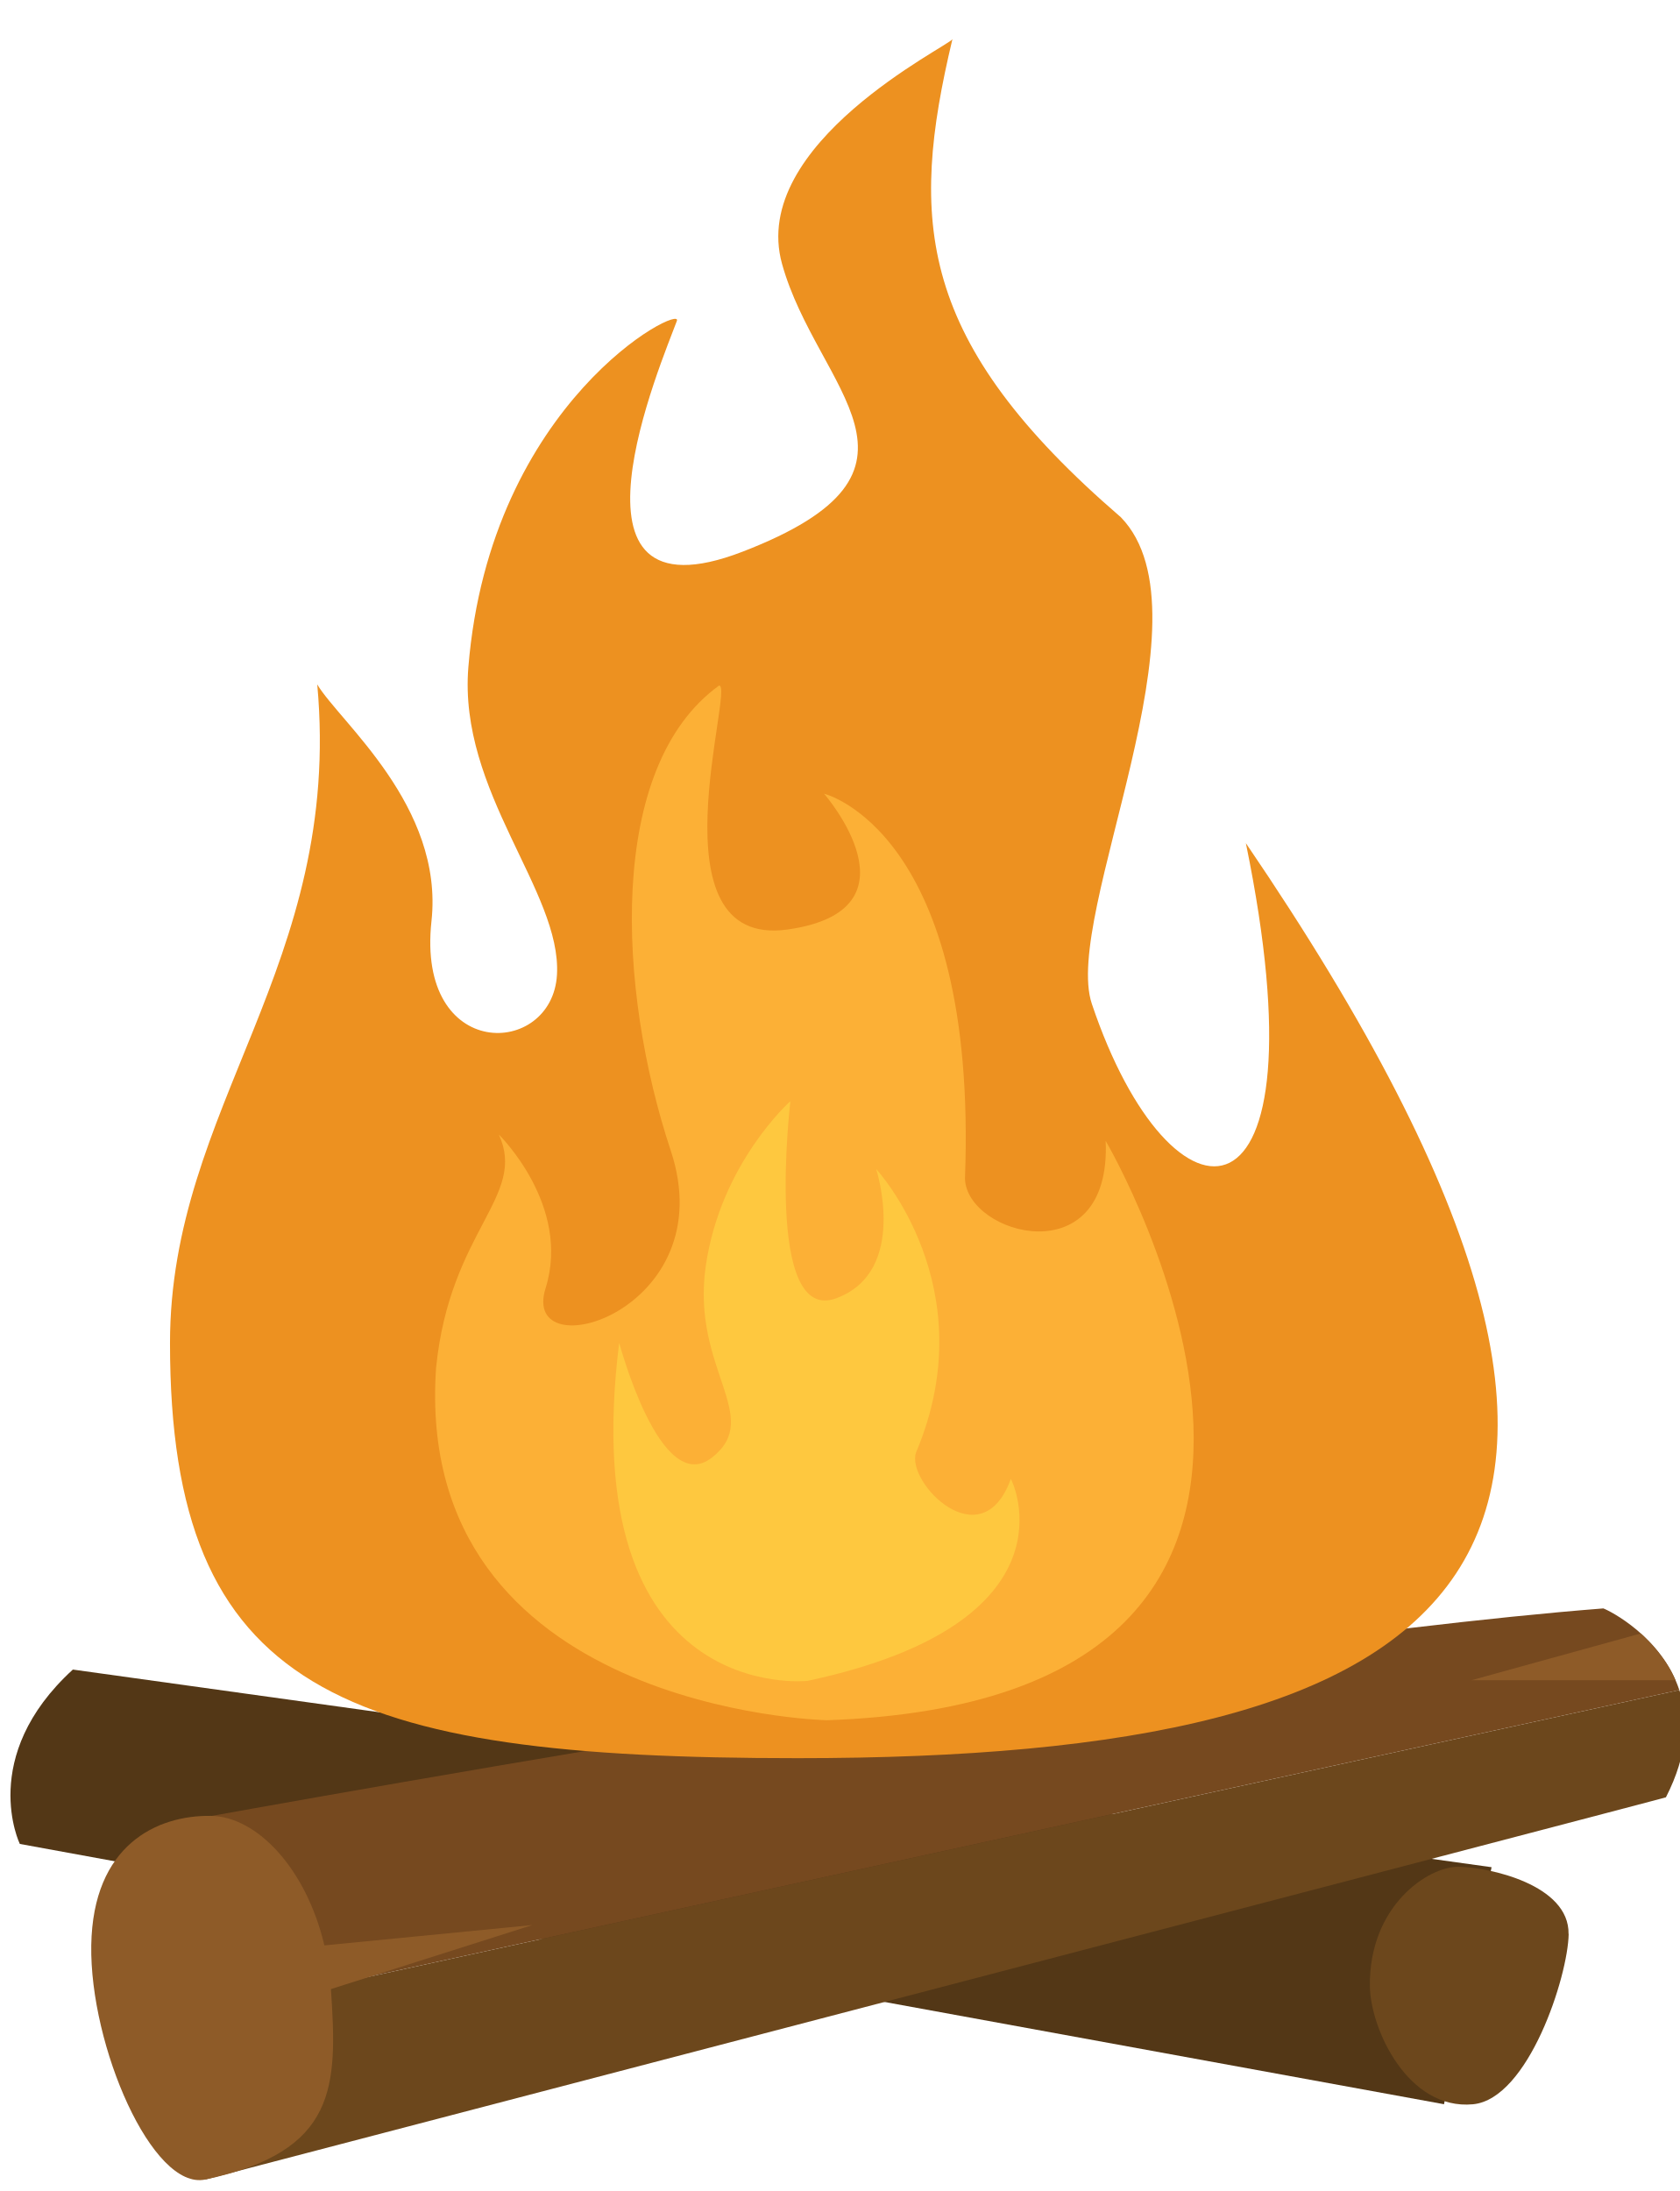
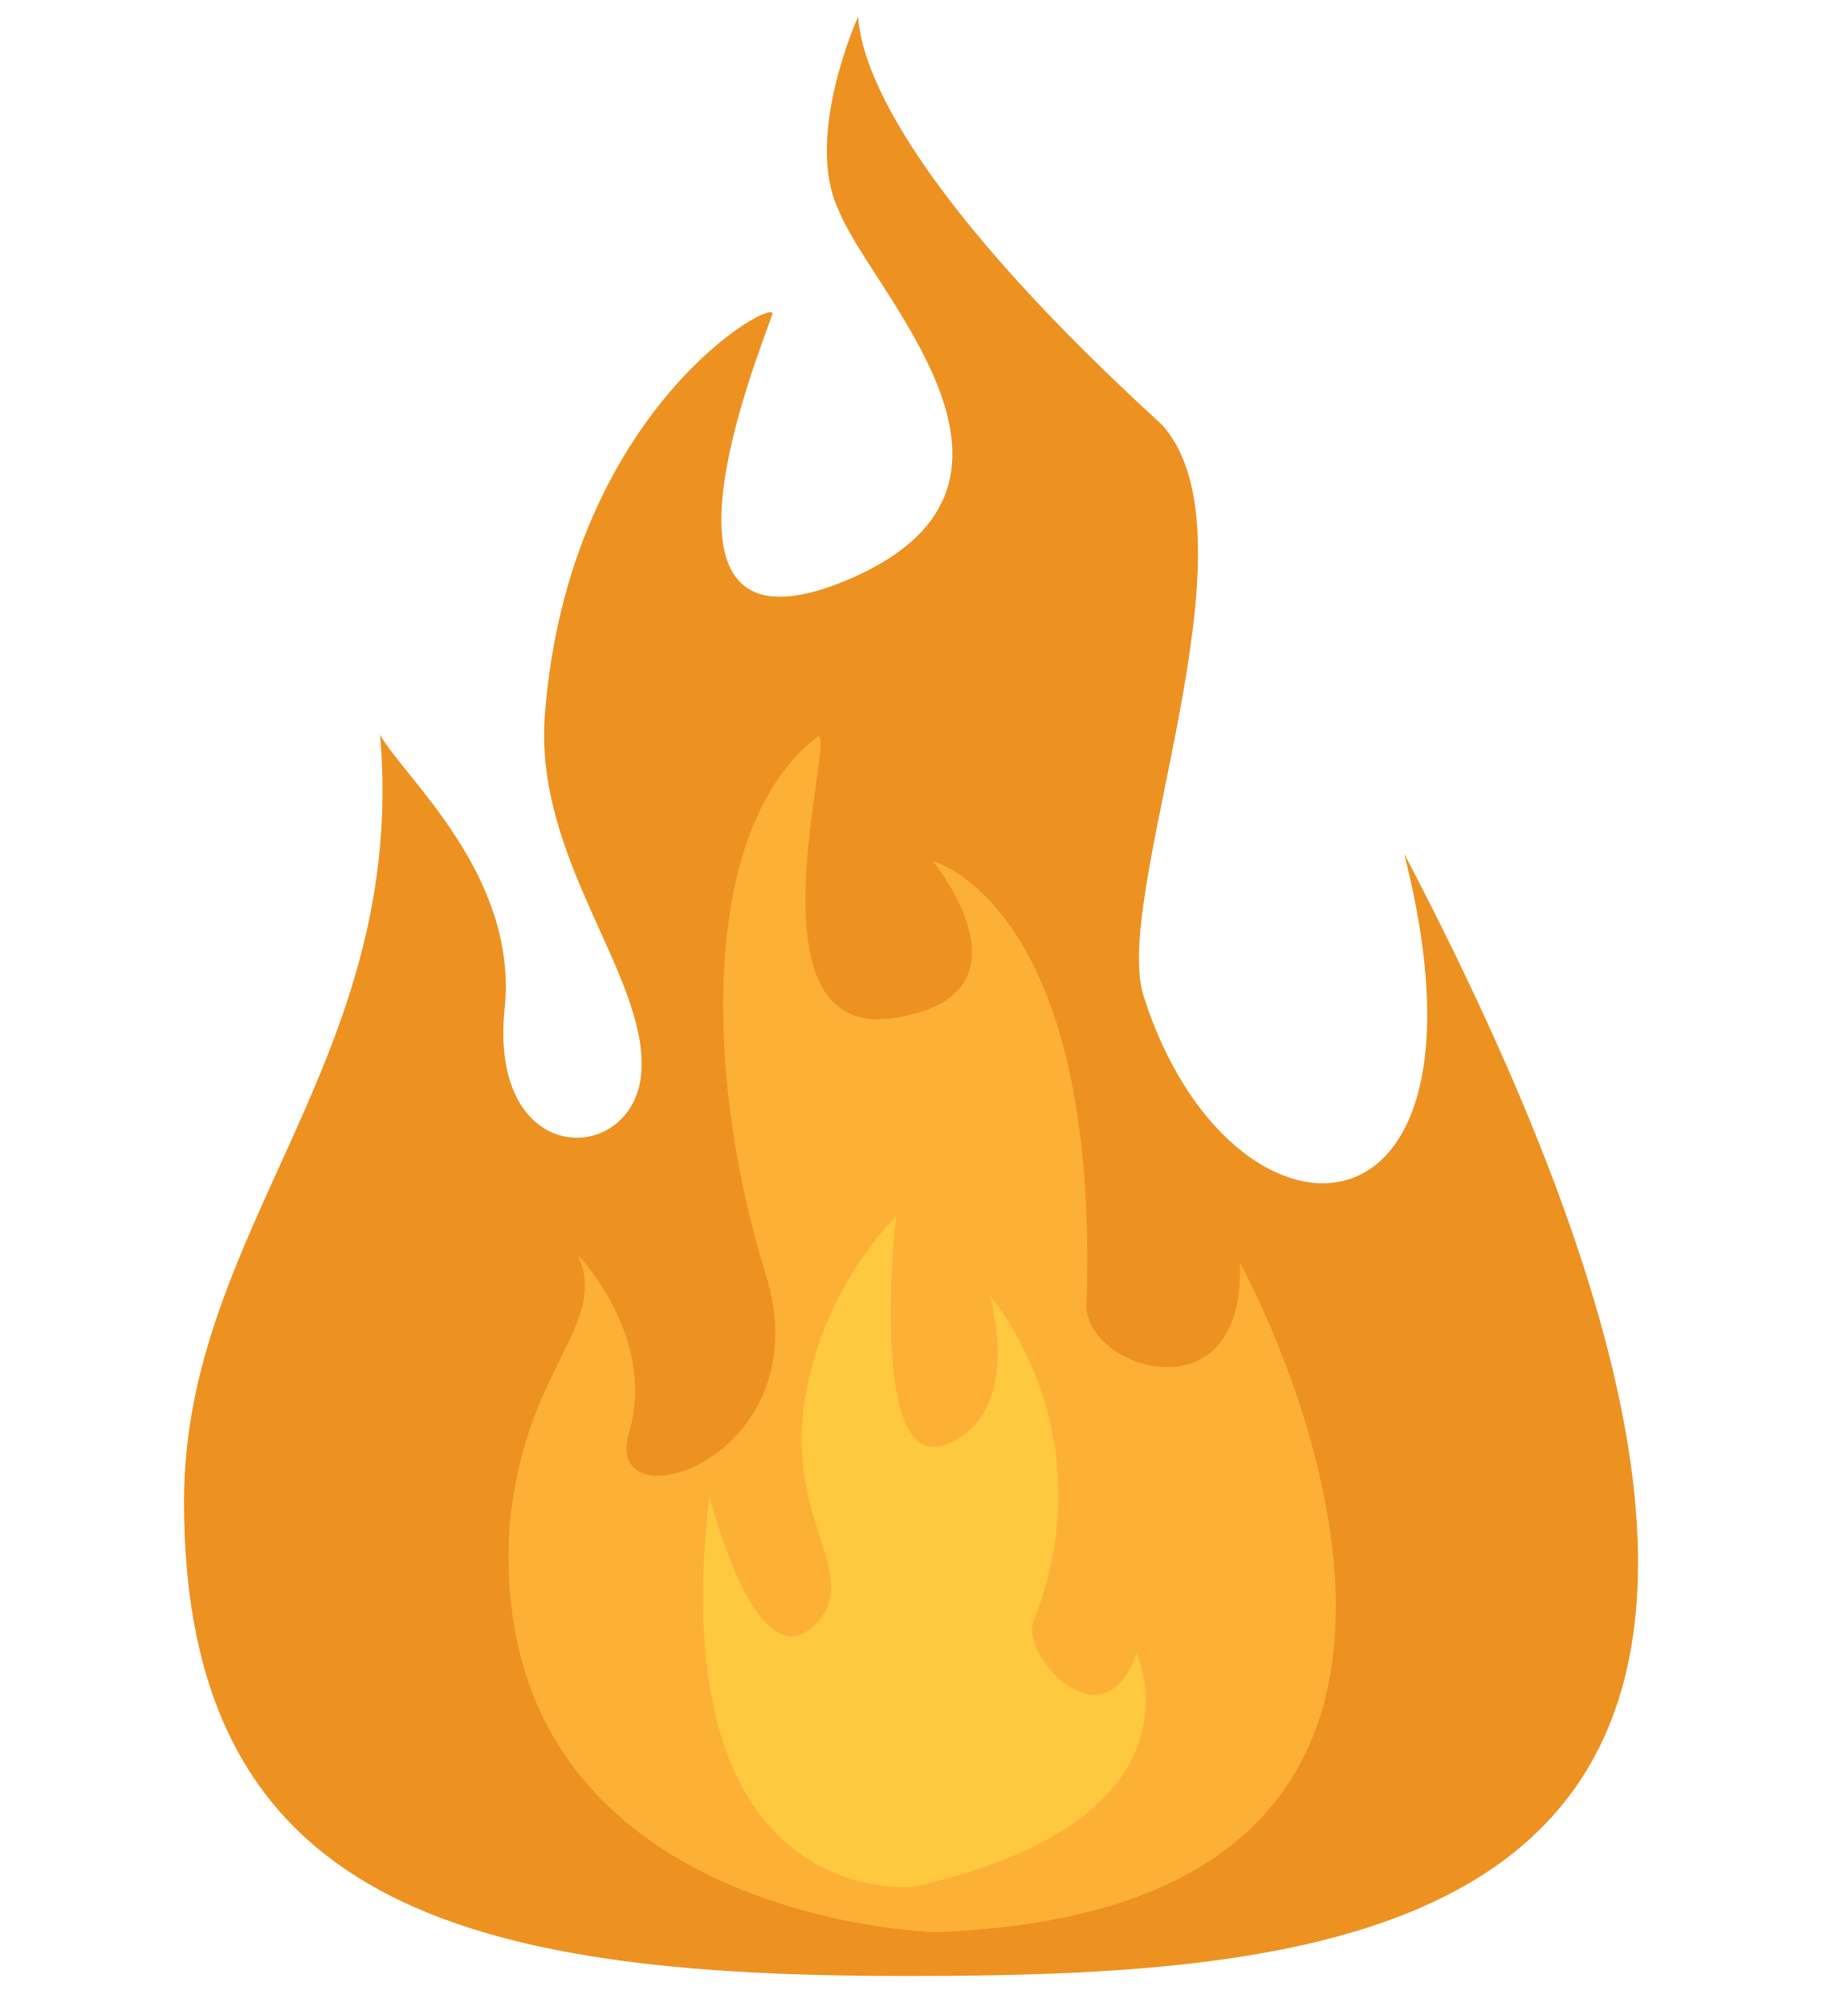
- <svg xmlns="http://www.w3.org/2000/svg" viewBox="0 0 115 150" fill="none">
-   <path d="M4.994 114.302L102.119 127.832L98.864 144.059L1.357 126.239C1.357 126.239 -1.541 120.273 4.987 114.302L4.994 114.302Z" fill="#533716" />
-   <path d="M114.056 123.048C114.173 123.05 14.059 149.214 14.059 149.214L12.628 138.096L114.975 115.703C115.616 117.623 115.585 120.067 114.056 123.048Z" fill="#6C471C" />
-   <path d="M114.973 115.703L12.626 138.096L10.936 124.965C10.936 124.965 78.393 112.576 109.77 110.115C110.204 110.27 113.776 112.075 114.973 115.703Z" fill="#76491F" />
-   <path d="M114.706 115.031C114.161 113.651 112.884 112.318 112.333 111.831L100.742 115.031H114.706Z" fill="#8E5B28" />
-   <path d="M22.656 136.176C23.111 142.869 23.097 147.286 14.056 149.214C10.429 149.986 6.14 140.058 6.248 133.185C6.357 126.311 10.739 124.26 14.45 124.318C17.595 124.368 20.969 127.927 22.208 133.185L36.449 131.793L22.656 136.176Z" fill="#8E5B28" />
-   <path d="M107.398 132.396C107.351 135.316 104.636 143.7 100.849 144.062C96.389 144.483 93.825 138.902 93.787 135.98C93.722 130.473 97.789 127.77 99.866 127.803C101.943 127.836 107.444 129.025 107.39 132.402L107.398 132.396Z" fill="#6C471C" />
-   <path d="M54.612 120.368C23.376 120.368 11.638 115.816 11.639 91.953C11.637 75.717 23.48 66.12 21.72 46.856C23.224 49.401 30.4 55.166 29.541 63.06C28.488 72.721 37.814 72.418 38.133 66.728C38.451 61.038 31.37 54.205 32.066 45.677C33.556 27.428 46.807 20.746 46.341 21.969C45.356 24.657 37.491 42.918 50.835 37.771C65.3 32.192 55.939 26.697 53.542 18.067C51.254 9.831 64.977 3.143 65.207 2.682C62.234 15.15 62.767 23.365 76.739 35.412C83.261 42.123 72.715 62.661 74.752 68.725C80.184 84.895 90.951 85.229 85.297 57.723C119.222 107.54 99.967 120.368 54.612 120.368Z" fill="#ED9120" />
-   <path d="M56.538 117.767C56.538 117.767 28.251 117.095 29.855 93.658C30.793 84.22 36.107 81.917 34.152 77.672C34.152 77.672 39.13 82.533 37.351 88.201C35.572 93.868 49.571 89.763 45.922 78.771C42.273 67.779 41.51 52.507 49.23 46.934C50.353 46.839 44.45 64.963 53.911 63.637C63.371 62.312 56.419 54.337 56.419 54.337C56.419 54.337 66.961 56.898 66.066 80.684C66.164 84.555 76.113 87.332 75.698 78.104C75.914 78.452 97.892 116.377 56.538 117.774L56.538 117.767Z" fill="#FCB036" />
-   <path d="M55.279 115.076C55.279 115.076 39.302 116.832 42.389 91.944C42.391 91.831 45.172 102.578 48.741 99.79C52.31 97.002 47.306 93.735 48.318 86.686C49.33 79.638 54.113 75.387 54.113 75.387C54.113 75.387 52.298 90.731 57.266 88.878C62.233 87.026 59.989 80.038 59.989 80.038C59.989 80.038 67.5 88.127 62.715 99.442C62.011 101.482 67.204 106.803 69.204 101.251C69.313 101.365 73.993 111.081 55.286 115.076L55.279 115.076Z" fill="#FEC83F" />
+ <svg xmlns="http://www.w3.org/2000/svg" width="116" height="126" viewBox="0 0 116 126" fill="none">
+   <path d="M56.754 124.054C29.188 124.054 11.552 119.578 11.552 94.283C11.55 77.072 25.622 66.551 23.862 46.131C25.366 48.829 32.541 54.94 31.683 63.307C30.63 73.548 39.956 73.228 40.275 67.196C40.593 61.164 33.512 53.921 34.208 44.881C35.698 25.538 48.949 18.454 48.483 19.751C47.498 22.6 39.633 41.957 52.977 36.501C67.442 30.587 54.708 18.426 52.653 13.196C50.444 8.615 53.87 1.045 53.873 1.045C54.159 5.509 58.948 13.868 72.921 26.638C79.442 33.752 69.756 56.092 71.793 62.52C77.192 79.557 94.713 79.35 88.155 53.587C123.371 120.886 88.155 124.054 56.754 124.054Z" fill="#ED9120" />
+   <path d="M58.679 121.298C58.679 121.298 30.392 120.586 31.995 95.742C32.934 85.738 38.248 83.296 36.292 78.797C36.292 78.797 41.271 83.95 39.492 89.957C37.712 95.964 51.711 91.613 48.062 79.962C44.413 68.31 43.65 52.121 51.37 46.214C52.494 46.114 46.591 65.324 56.051 63.92C65.512 62.515 58.56 54.061 58.56 54.061C58.56 54.061 69.102 56.776 68.206 81.989C68.304 86.092 78.254 89.036 77.839 79.255C78.055 79.623 100.033 119.824 58.679 121.305L58.679 121.298Z" fill="#FCB036" />
+   <path d="M57.42 118.445C57.42 118.445 41.443 120.306 44.53 93.924C44.532 93.805 47.312 105.196 50.882 102.241C54.451 99.286 49.447 95.823 50.458 88.351C51.47 80.879 56.254 76.374 56.254 76.374C56.254 76.374 54.439 92.638 59.406 90.675C64.374 88.711 62.129 81.303 62.129 81.303C62.129 81.303 69.64 89.878 64.856 101.872C64.152 104.034 69.345 109.675 71.344 103.79C71.453 103.911 76.134 114.21 57.427 118.445L57.42 118.445Z" fill="#FEC83F" />
</svg>
